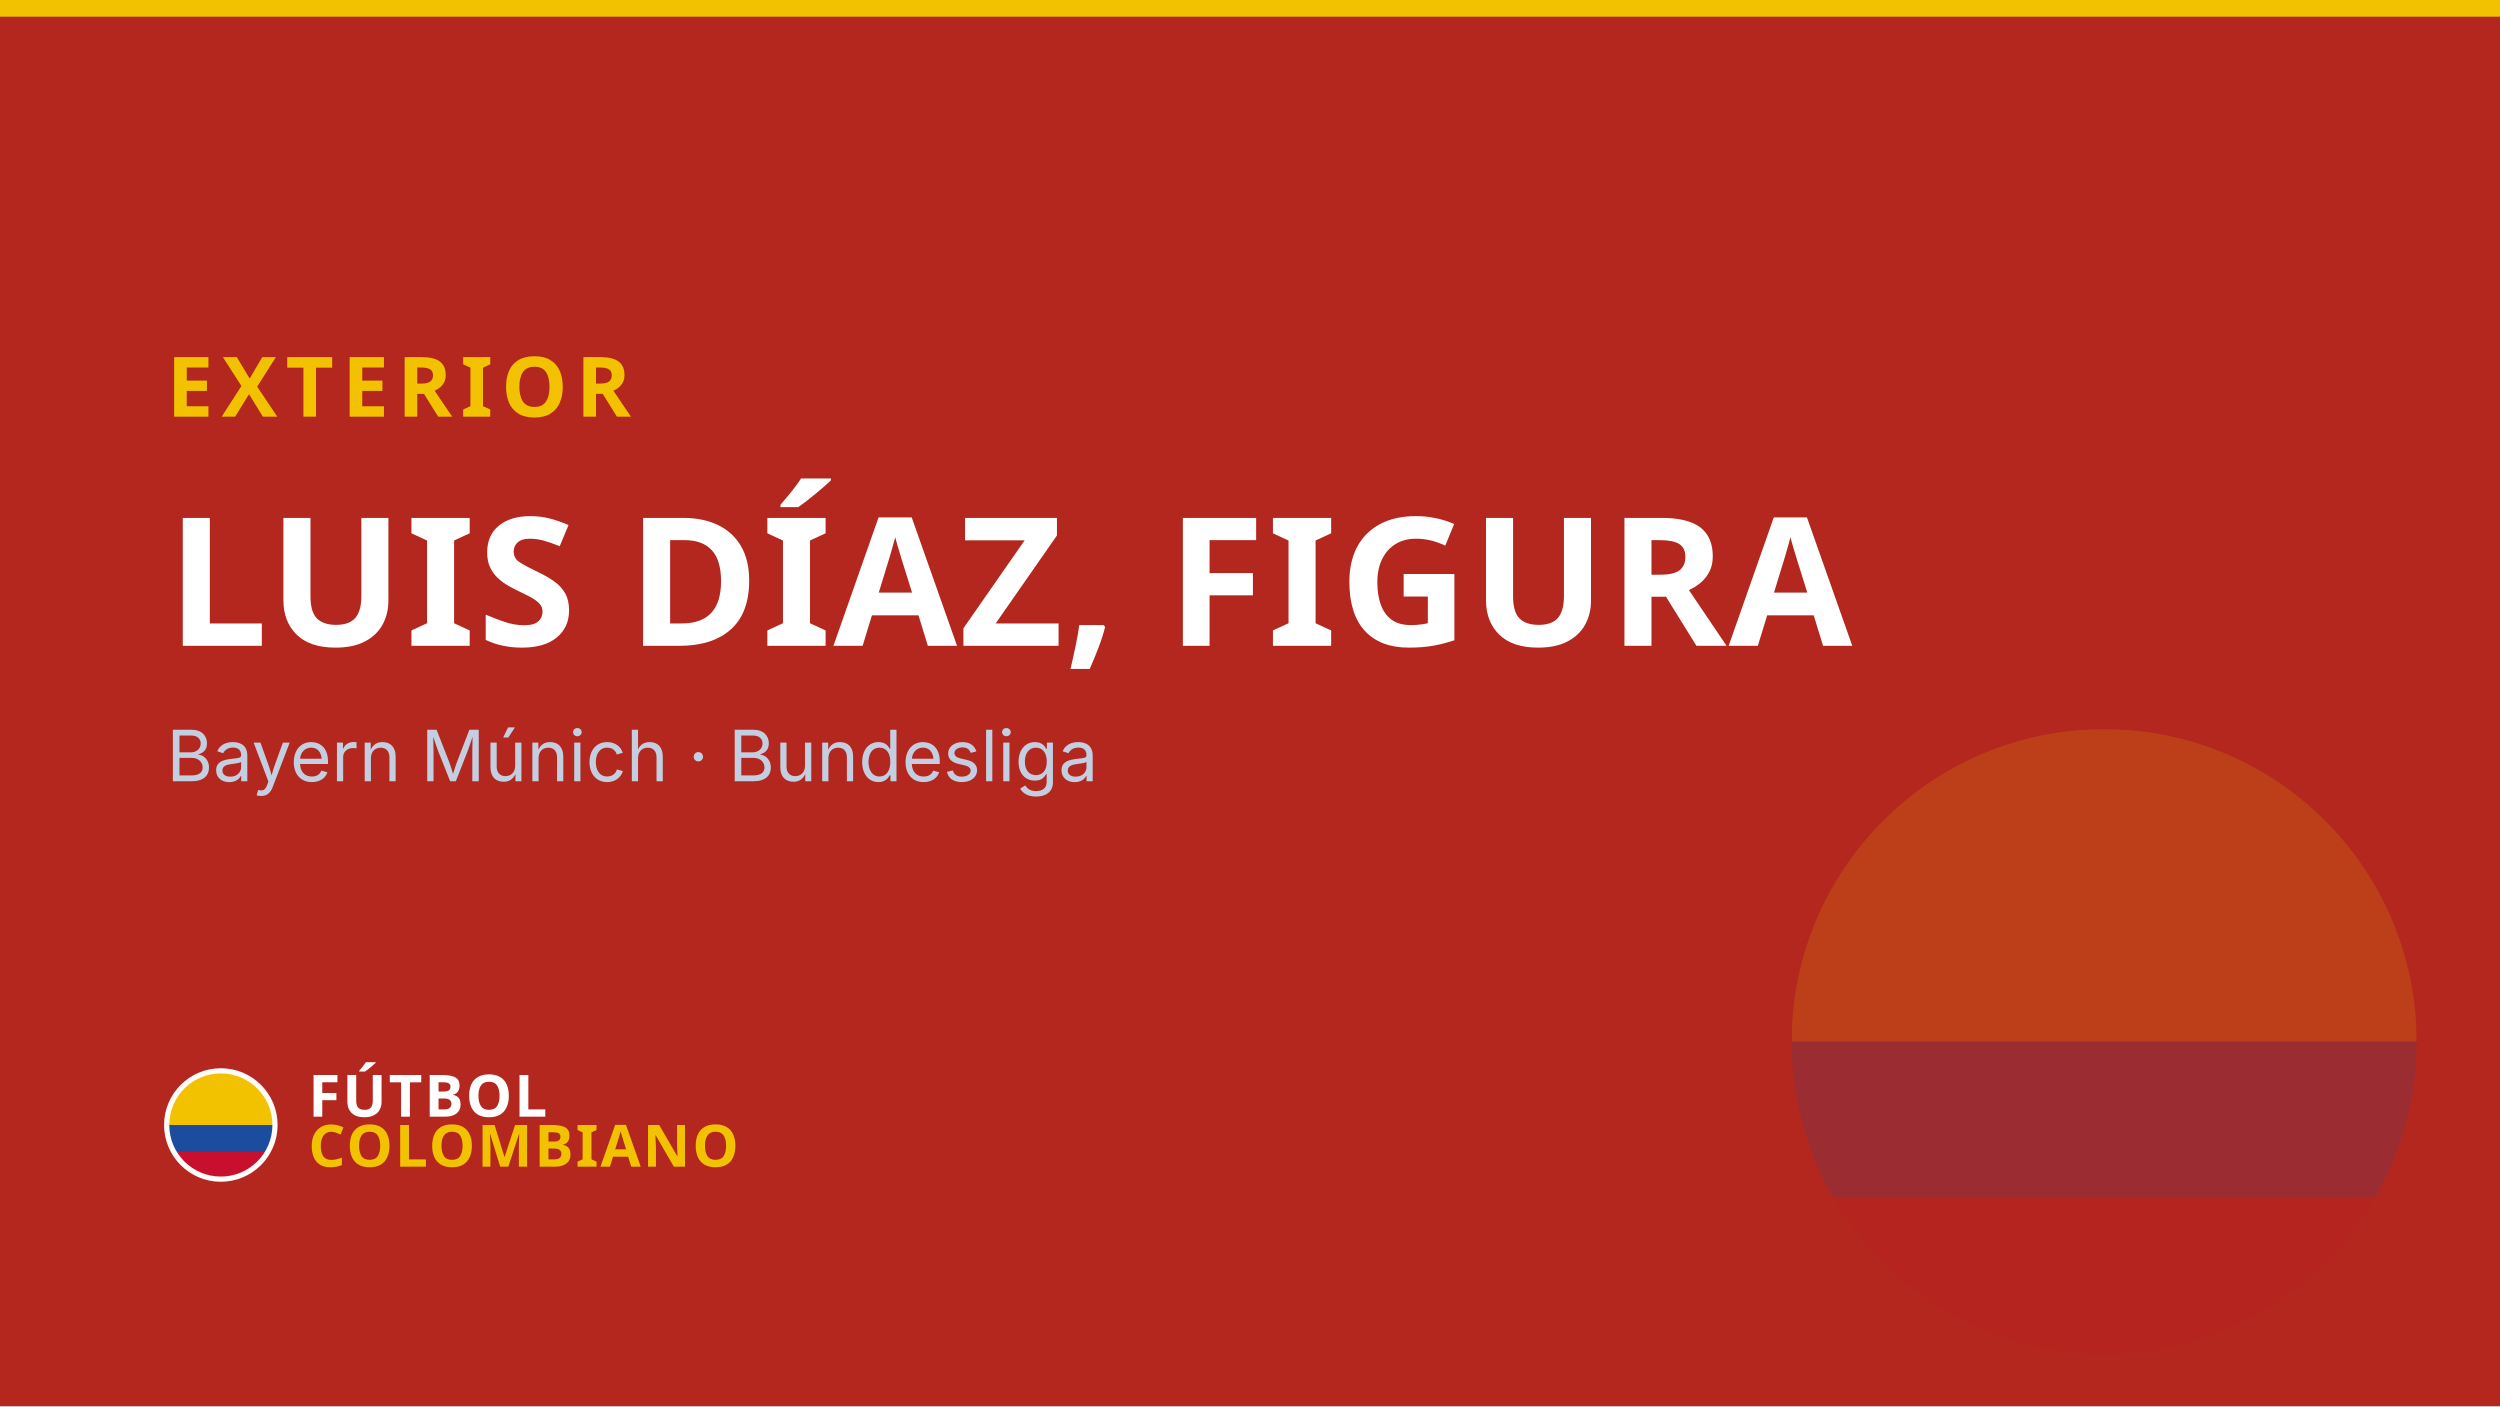
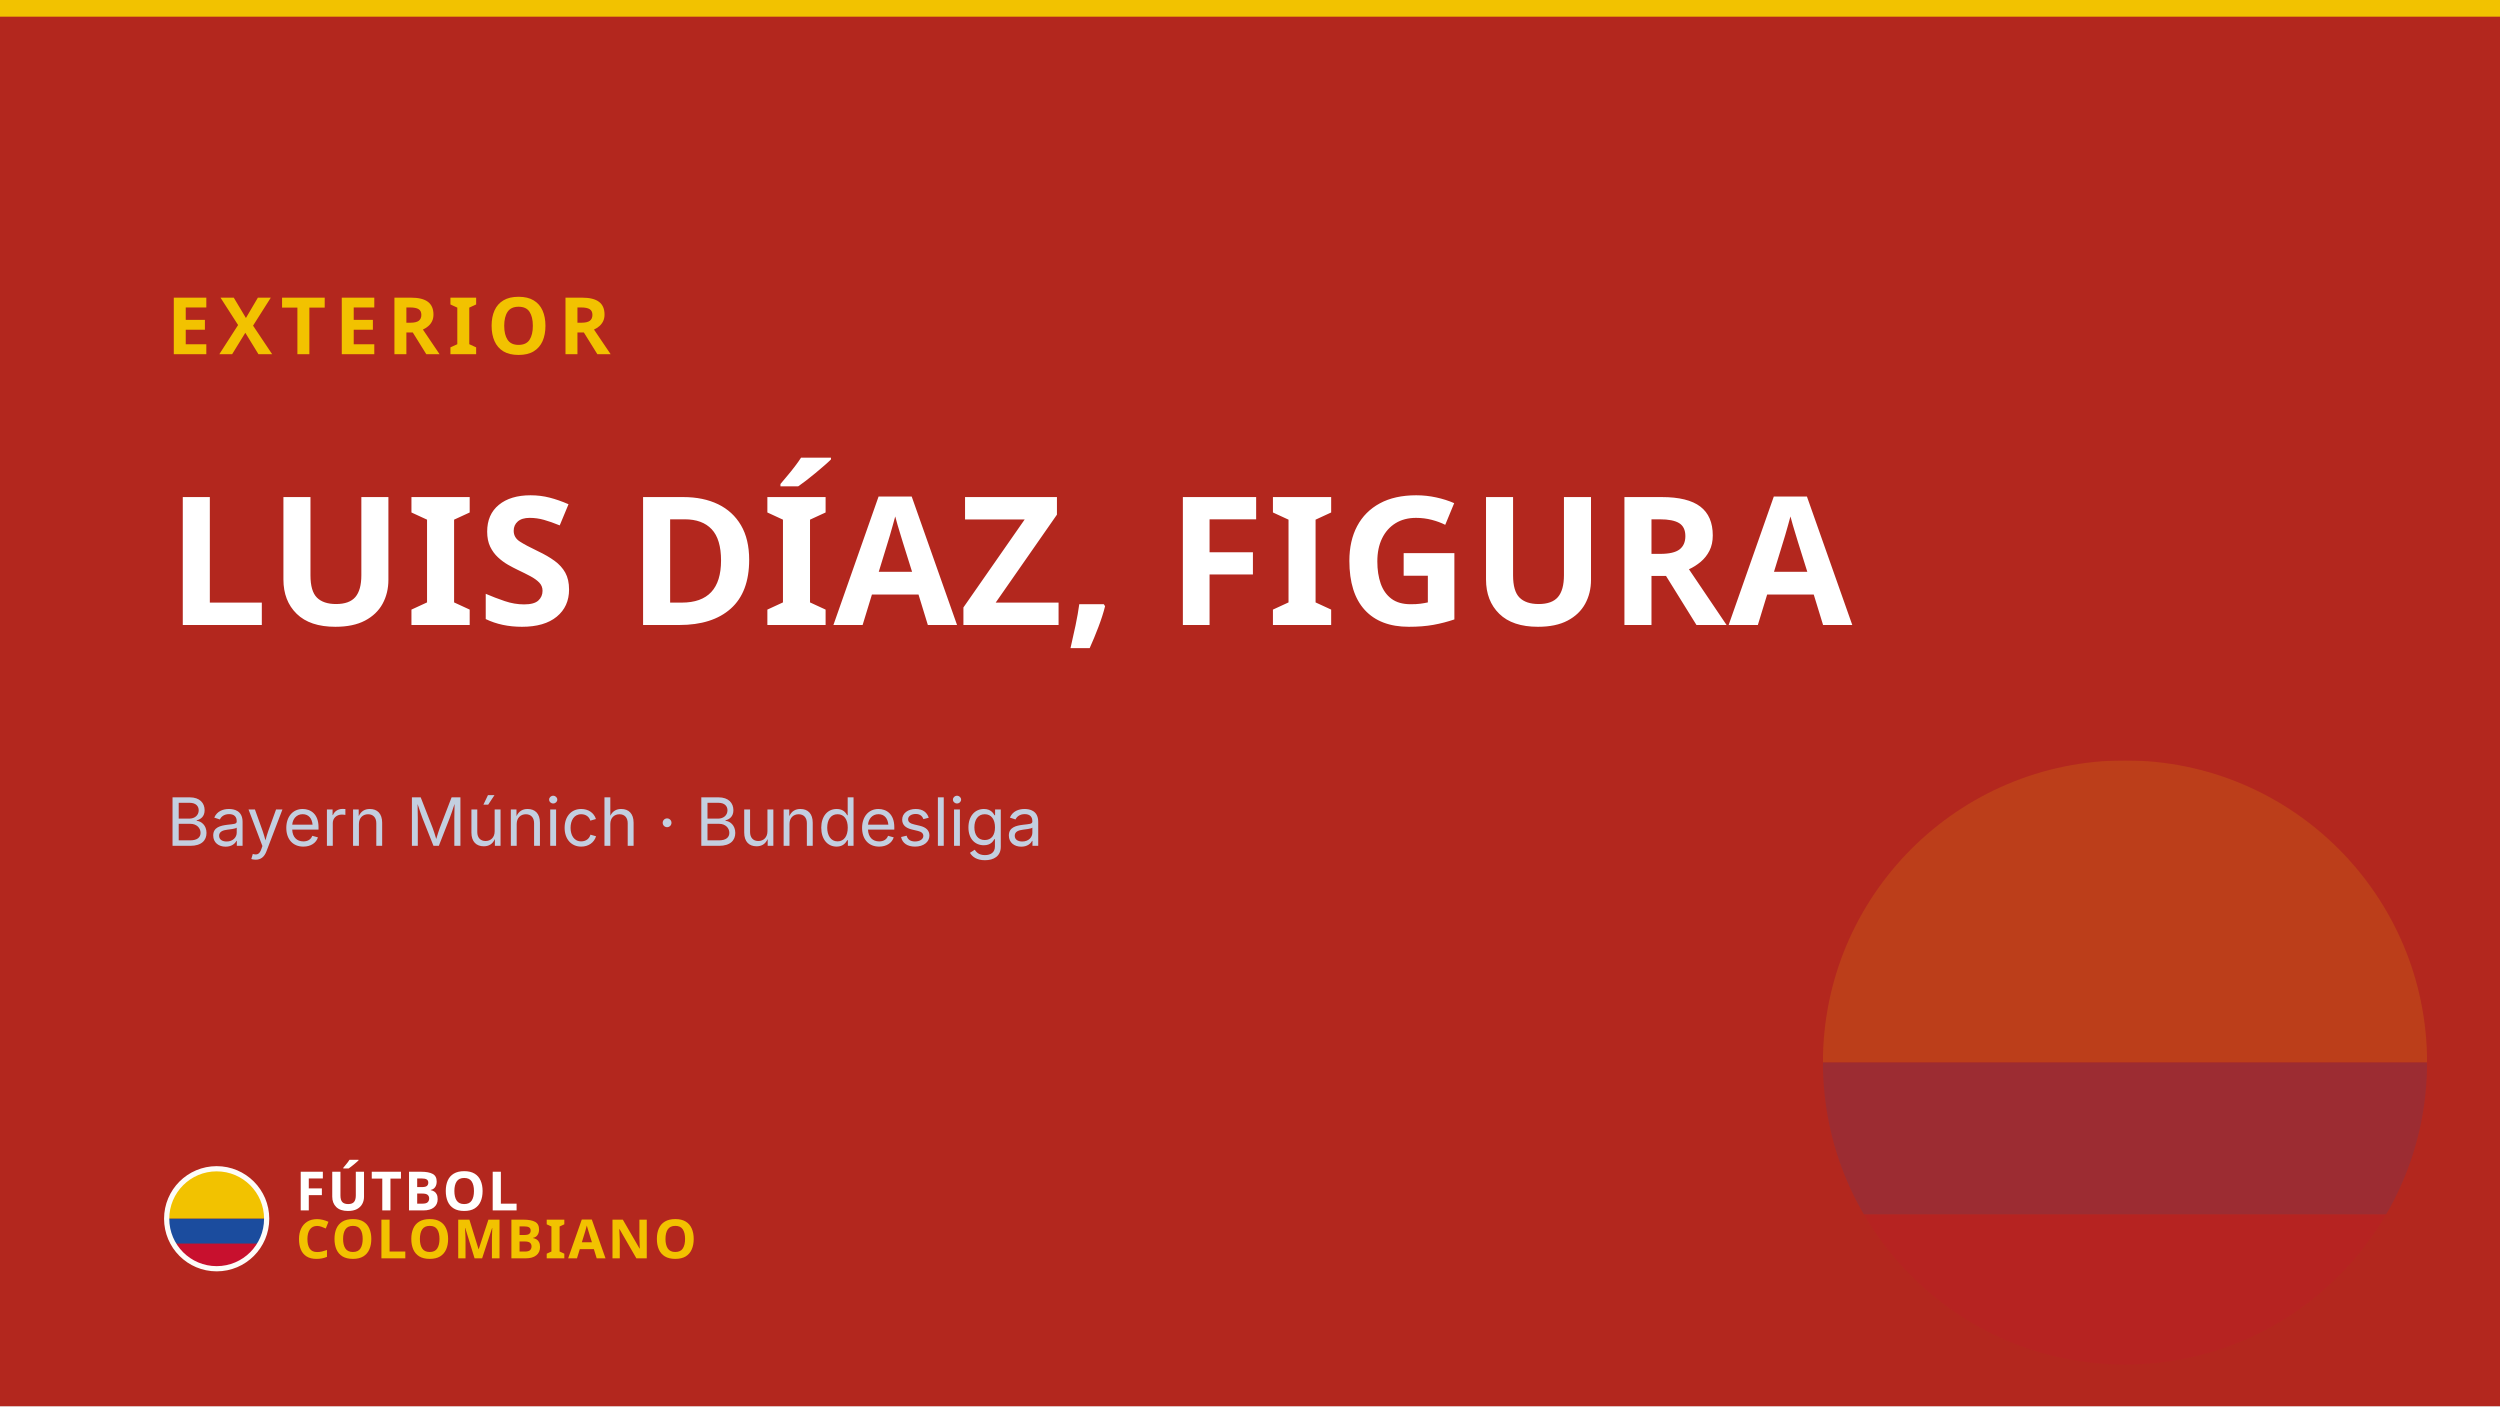
<svg xmlns="http://www.w3.org/2000/svg" viewBox="0 0 1200 675" width="1200" height="675">
  <rect width="1200" height="675" fill="#B3271E" />
  <rect x="0" y="0" width="1200" height="8" fill="#F2C200" />
  <clipPath id="b">
-     <circle cx="1010" cy="500" r="150" />
+     <circle cx="1020" cy="510" r="145" />
  </clipPath>
-   <g clip-path="url(#b)" opacity="0.16">
-     <rect x="860" y="350" width="300" height="150" fill="#F2C200" />
-     <rect x="860" y="500" width="300" height="75" fill="#1B4C9E" />
-     <rect x="860" y="575" width="300" height="75" fill="#C8102E" />
+   <g clip-path="url(#b)" opacity="0.15">
+     <rect x="875" y="365" width="290" height="145" fill="#F2C200" />
+     <rect x="875" y="510" width="290" height="73" fill="#1B4C9E" />
+     <rect x="875" y="583" width="290" height="73" fill="#C8102E" />
  </g>
-   <text x="80" y="200" font-family="Barlow Condensed, Oswald, sans-serif" font-size="40" font-weight="700" fill="#F2C200" letter-spacing="4">EXTERIOR</text>
-   <text x="80" y="310" font-family="Barlow Condensed, Oswald, sans-serif" font-size="86" font-weight="700" fill="#FFFFFF" letter-spacing="1">LUIS DÍAZ, FIGURA</text>
-   <text x="80" y="375" font-family="Inter, system-ui, sans-serif" font-size="34" fill="#C3CFE0">Bayern Múnich · Bundesliga</text>
-   <g transform="translate(80,540)">
+   <text x="80" y="170" font-family="Barlow Condensed, Oswald, sans-serif" font-size="38" font-weight="700" fill="#F2C200" letter-spacing="4">EXTERIOR</text>
+   <text font-family="Barlow Condensed, Oswald, sans-serif" font-size="86" font-weight="700" fill="#FFFFFF" letter-spacing="1">
+     <tspan x="80" y="300">LUIS DÍAZ, FIGURA</tspan>
+   </text>
+   <text x="80" y="406" font-family="Inter, system-ui, sans-serif" font-size="32" fill="#C3CFE0">Bayern Múnich · Bundesliga</text>
+   <g transform="translate(80,585)">
    <clipPath id="l">
-       <circle cx="26" cy="0" r="26" />
+       <circle cx="24" cy="0" r="24" />
    </clipPath>
    <g clip-path="url(#l)">
-       <rect x="0" y="-26" width="52" height="26" fill="#F2C200" />
-       <rect x="0" y="0" width="52" height="13" fill="#1B4C9E" />
-       <rect x="0" y="13" width="52" height="13" fill="#C8102E" />
+       <rect x="0" y="-24" width="48" height="24" fill="#F2C200" />
+       <rect x="0" y="0" width="48" height="12" fill="#1B4C9E" />
+       <rect x="0" y="12" width="48" height="12" fill="#C8102E" />
    </g>
-     <circle cx="26" cy="0" r="26" fill="none" stroke="#FDFCF9" stroke-width="2.5" />
-     <text x="68" y="-4" font-family="Barlow Condensed, Oswald, sans-serif" font-size="28" font-weight="700" fill="#FFFFFF" letter-spacing="1">FÚTBOL</text>
-     <text x="68" y="20" font-family="Barlow Condensed, Oswald, sans-serif" font-size="28" font-weight="700" fill="#F2C200" letter-spacing="1">COLOMBIANO</text>
+     <circle cx="24" cy="0" r="24" fill="none" stroke="#FDFCF9" stroke-width="2.5" />
+     <text x="62" y="-4" font-family="Barlow Condensed, Oswald, sans-serif" font-size="26" font-weight="700" fill="#FFFFFF" letter-spacing="1">FÚTBOL</text>
+     <text x="62" y="19" font-family="Barlow Condensed, Oswald, sans-serif" font-size="26" font-weight="700" fill="#F2C200" letter-spacing="1">COLOMBIANO</text>
  </g>
</svg>
